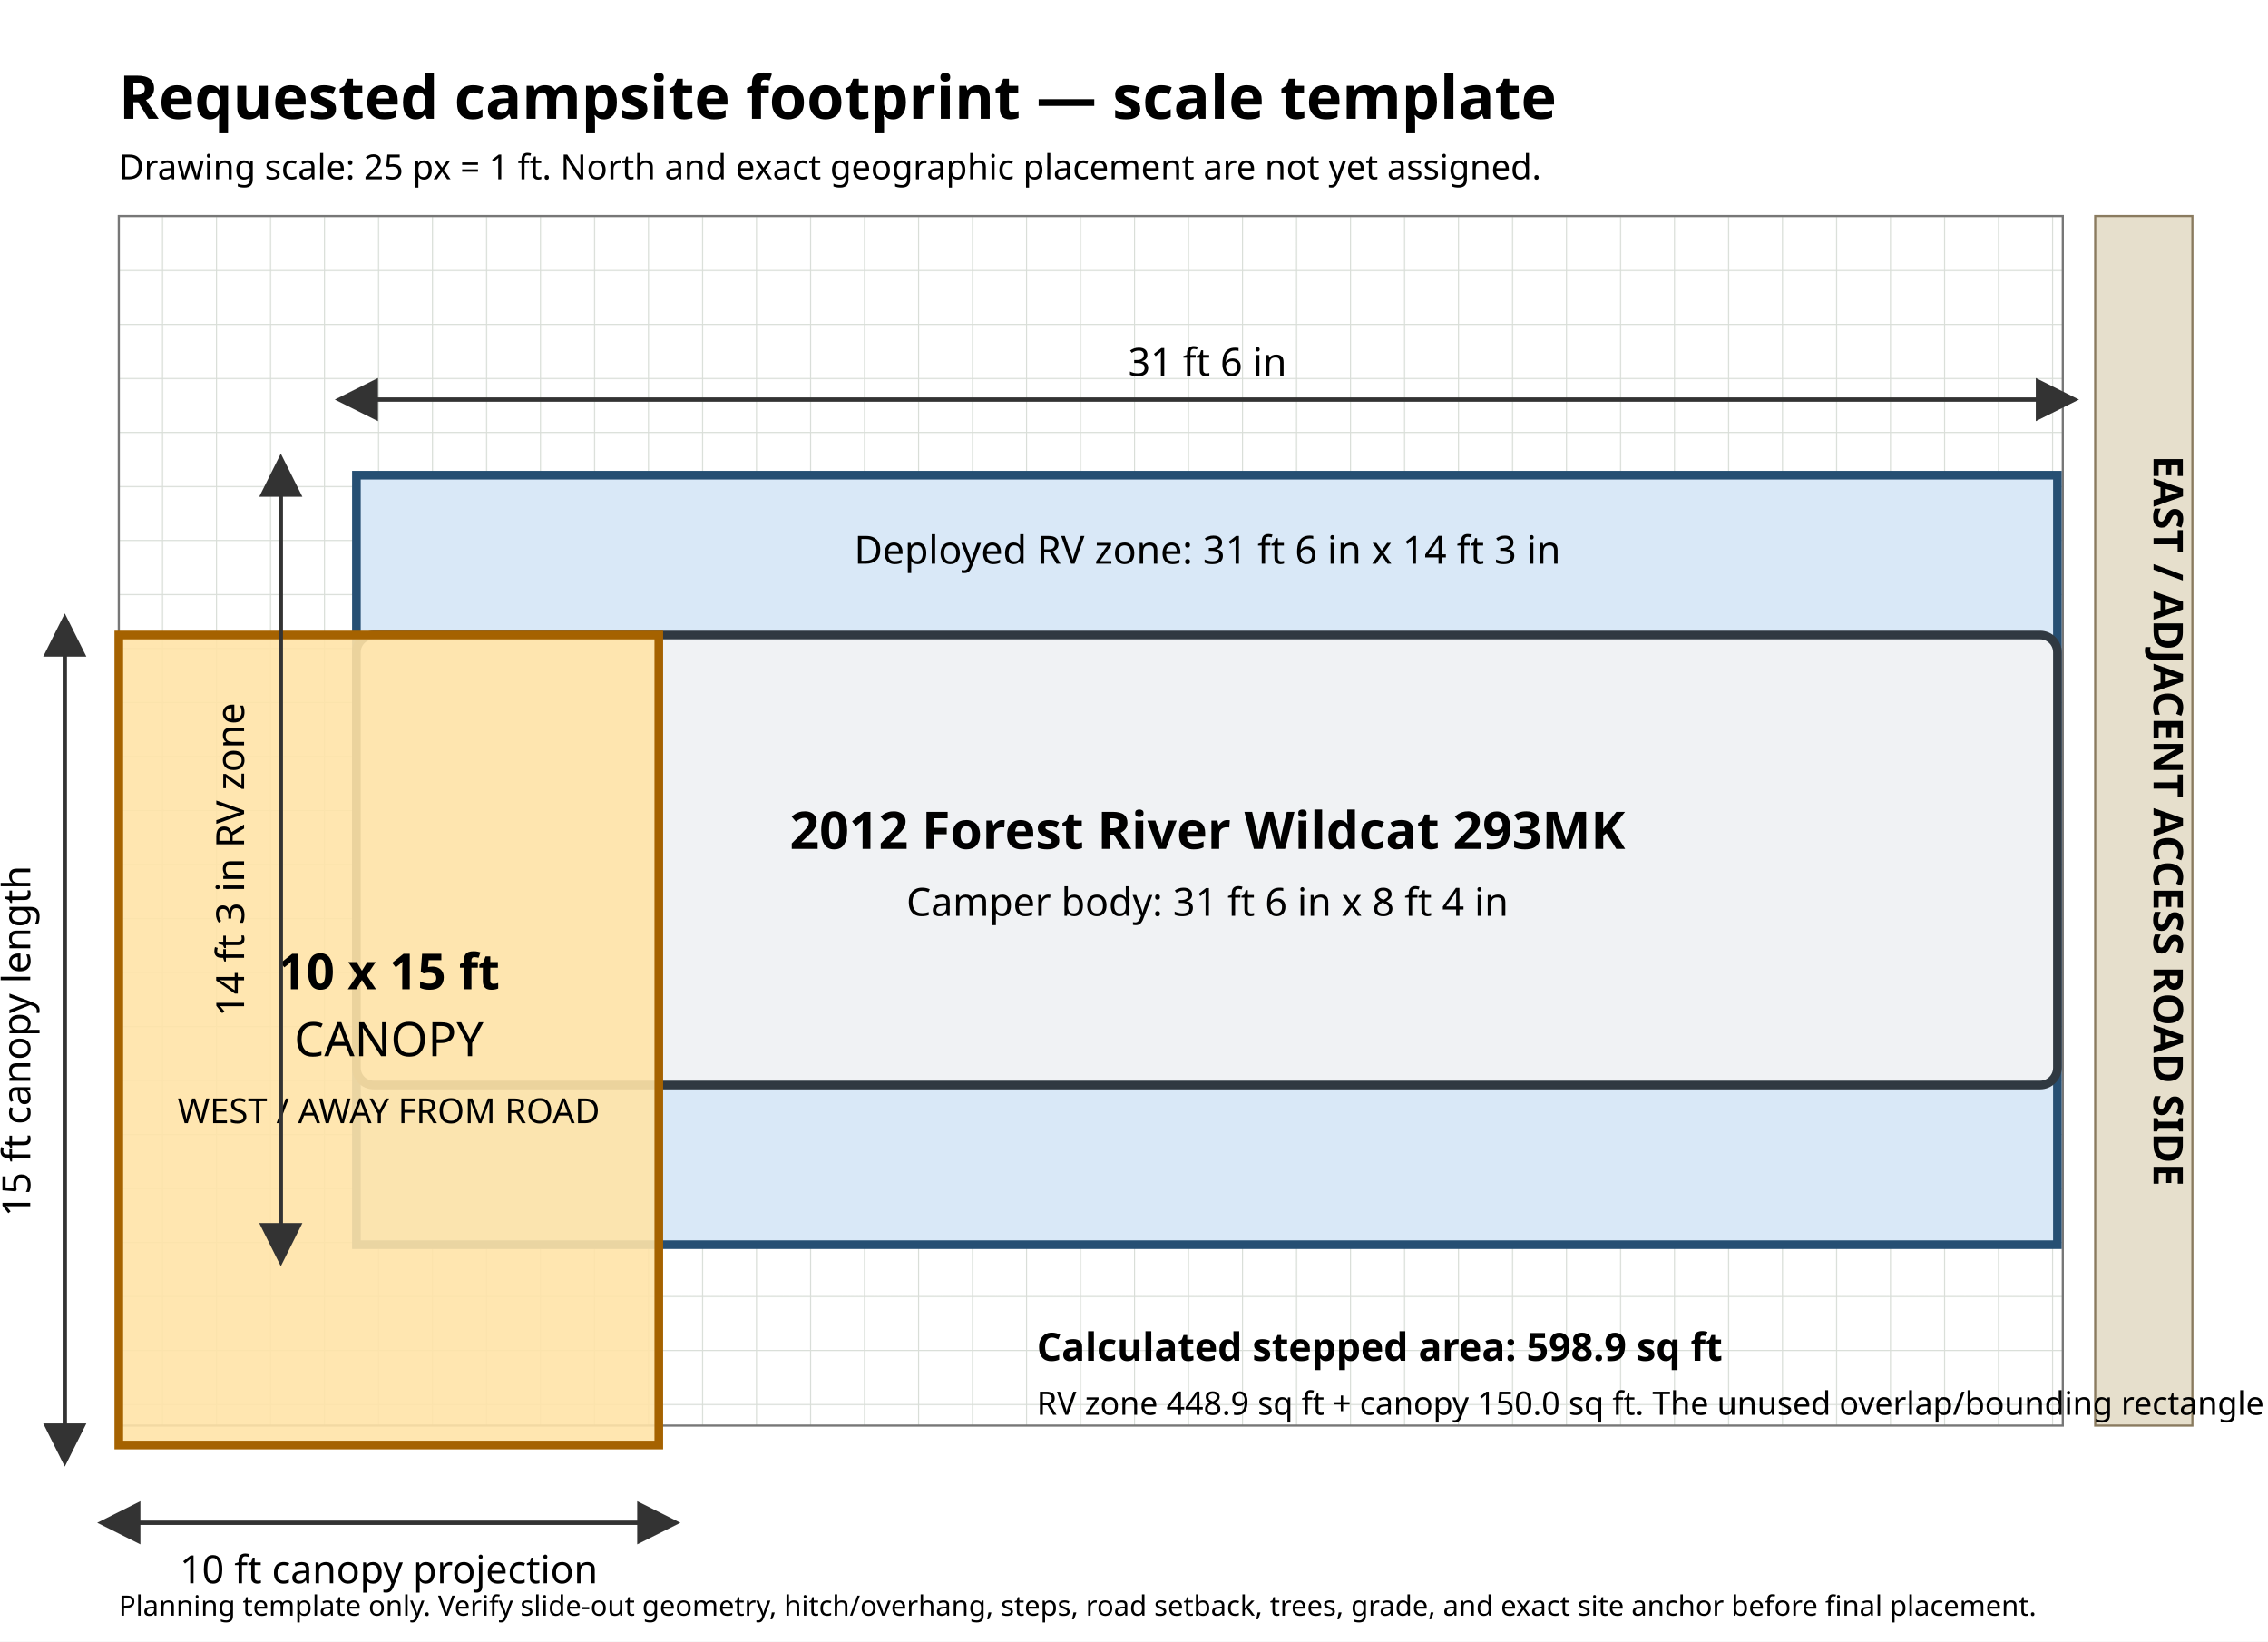
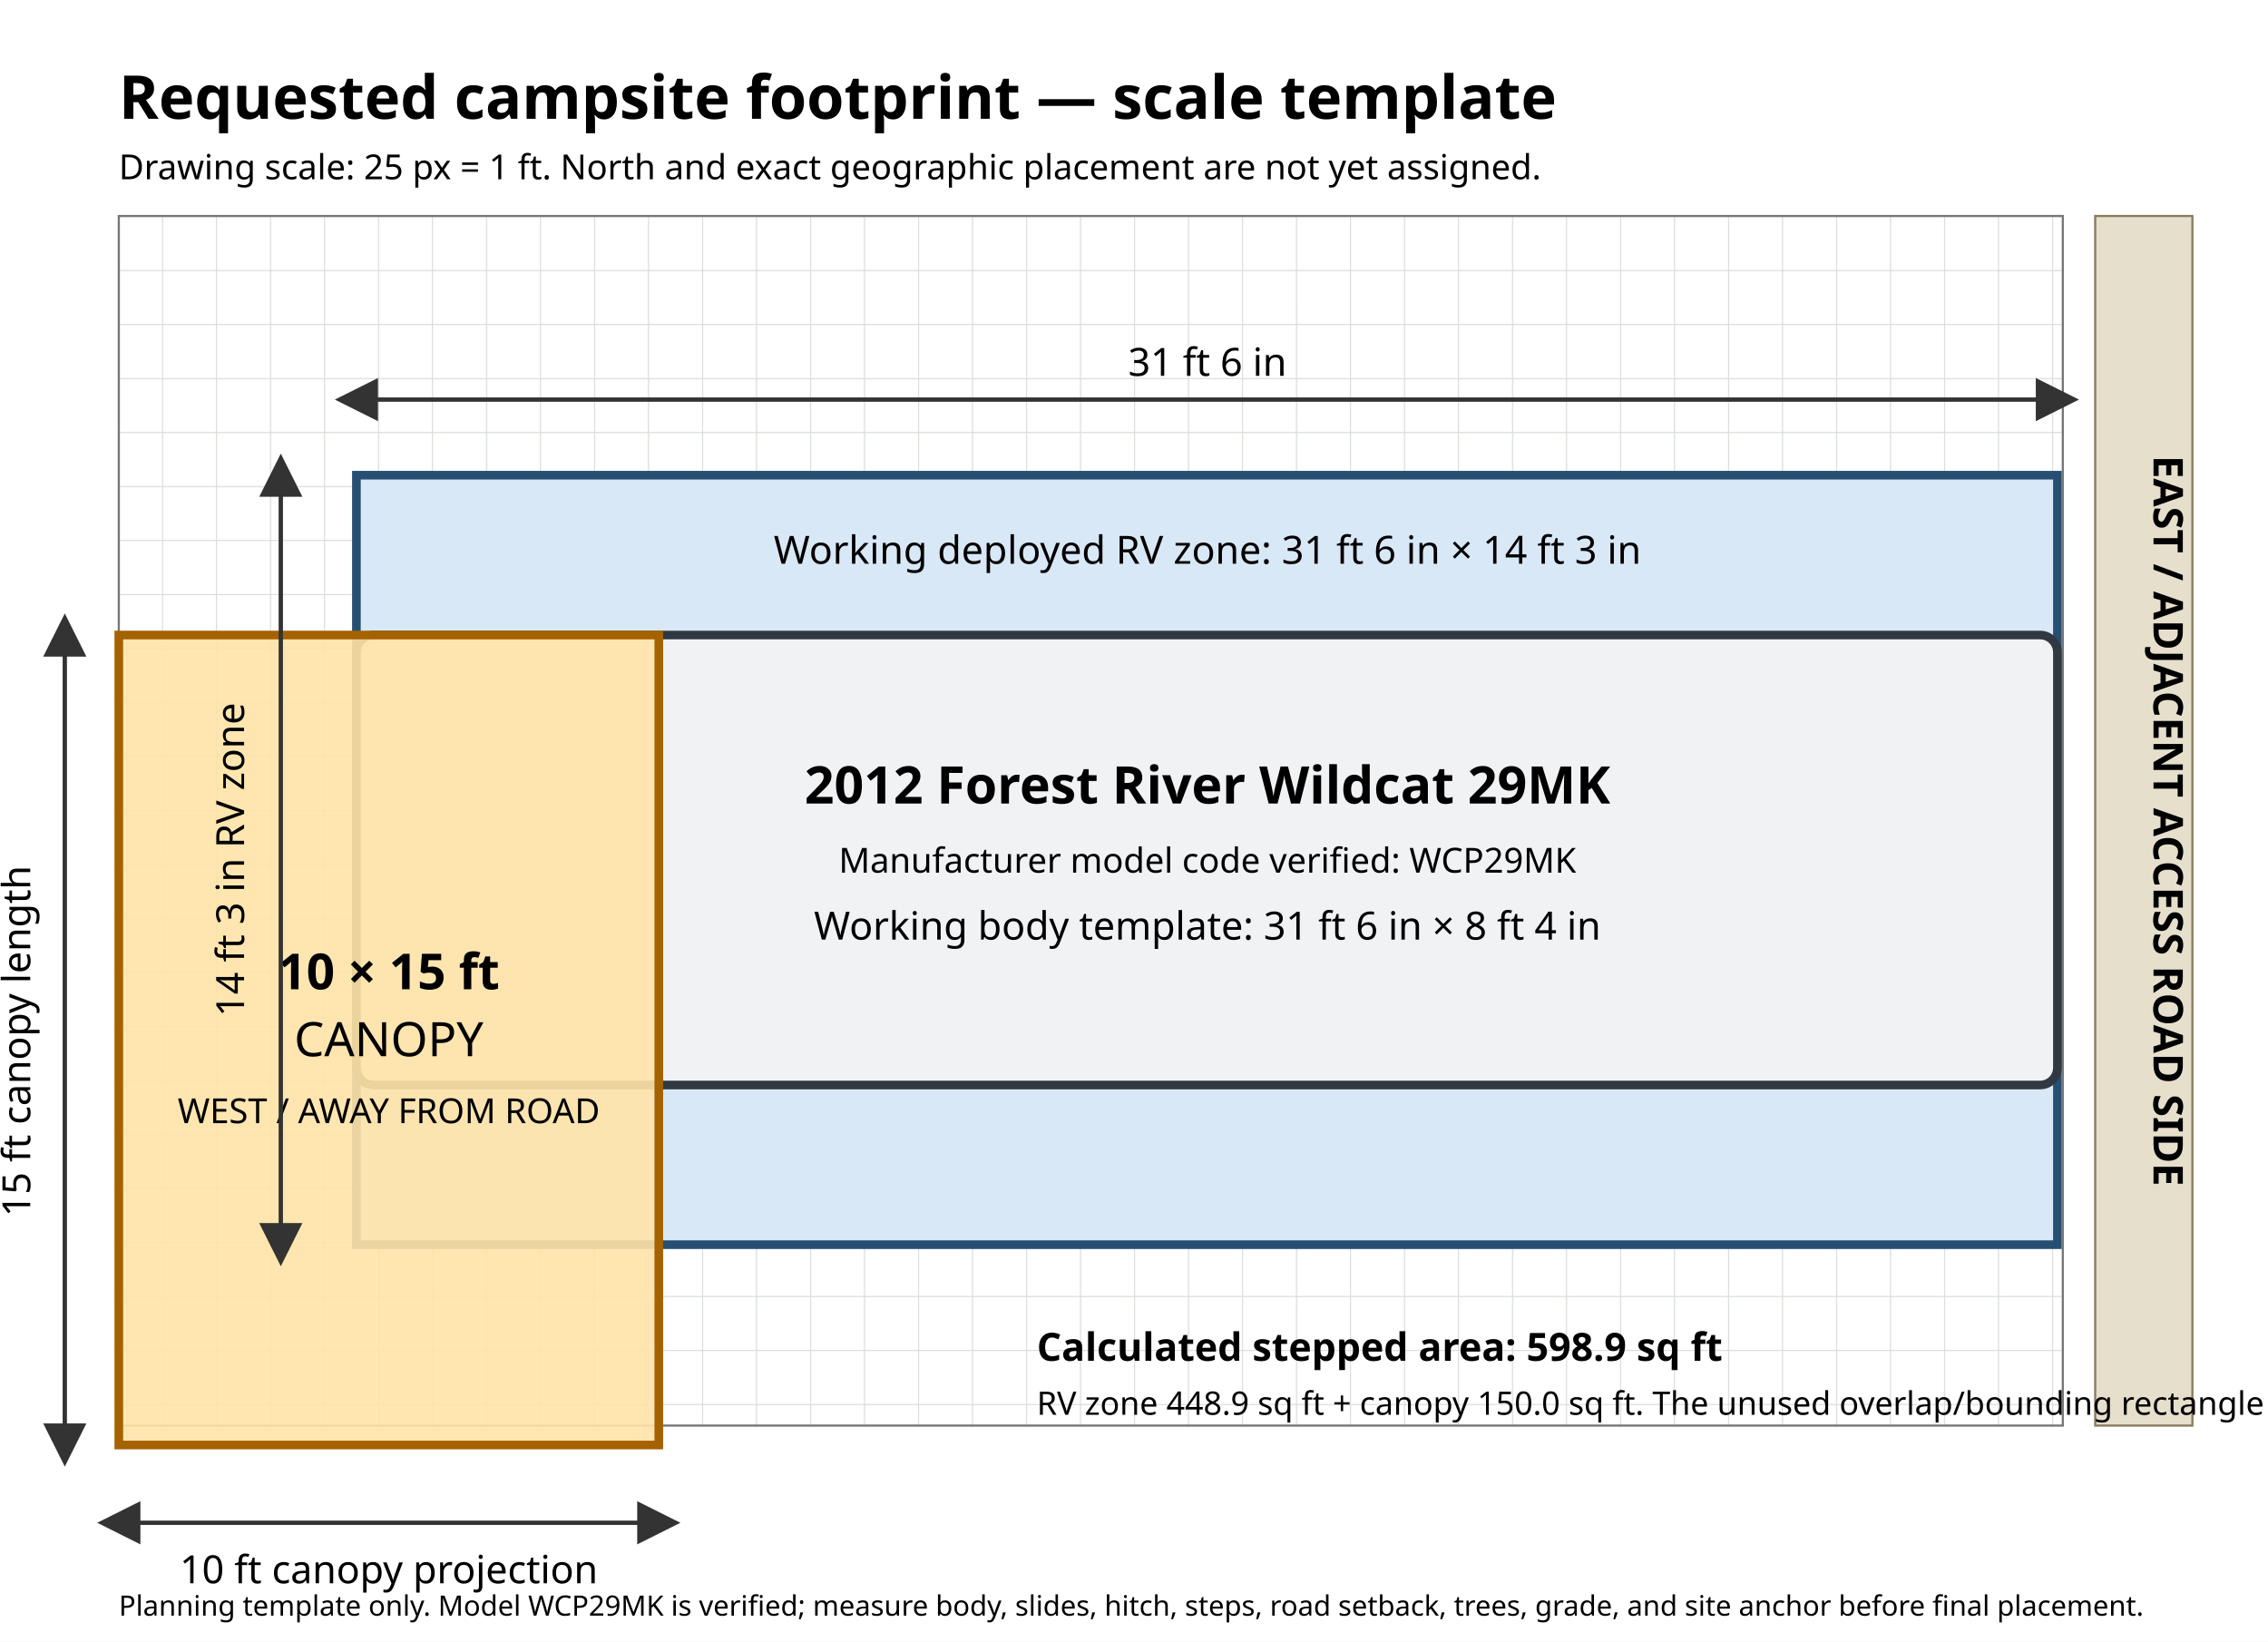
<svg xmlns="http://www.w3.org/2000/svg" width="1050" height="760" viewBox="0 0 1050 760" role="img" aria-labelledby="title desc">
  <defs>
    <pattern id="grid" width="25" height="25" patternUnits="userSpaceOnUse">
      <path d="M25 0H0V25" fill="none" stroke="#d9ded8" stroke-width="1" />
    </pattern>
    <marker id="arrow" markerWidth="10" markerHeight="10" refX="5" refY="5" orient="auto-start-reverse">
      <path d="M0 0L10 5L0 10Z" fill="#333" />
    </marker>
  </defs>
  <rect width="1050" height="760" fill="#fff" />
  <rect x="55" y="100" width="900" height="560" fill="url(#grid)" stroke="#777" />
  <text x="55" y="55" font-family="system-ui, sans-serif" font-size="28" font-weight="700">Requested campsite footprint — scale template</text>
  <text x="55" y="83" font-family="system-ui, sans-serif" font-size="16">Drawing scale: 25 px = 1 ft. North and exact geographic placement are not yet assigned.</text>
  <rect x="165" y="220" width="787.5" height="356.25" fill="#d9e8f7" stroke="#264f73" stroke-width="4" />
  <rect x="165" y="294" width="787.5" height="208.33" rx="8" fill="#f0f2f4" stroke="#303941" stroke-width="4" />
-   <text x="559" y="393" text-anchor="middle" font-family="system-ui, sans-serif" font-size="24" font-weight="700">2012 Forest River Wildcat 293MK</text>
-   <text x="559" y="424" text-anchor="middle" font-family="system-ui, sans-serif" font-size="18">Camper body: 31 ft 6 in x 8 ft 4 in</text>
-   <text x="559" y="261" text-anchor="middle" font-family="system-ui, sans-serif" font-size="18">Deployed RV zone: 31 ft 6 in x 14 ft 3 in</text>
+   <text x="559" y="372" text-anchor="middle" font-family="system-ui, sans-serif" font-size="24" font-weight="700">2012 Forest River Wildcat 29MK</text>
+   <text x="559" y="404" text-anchor="middle" font-family="system-ui, sans-serif" font-size="16">Manufacturer model code verified: WCP29MK</text>
+   <text x="559" y="435" text-anchor="middle" font-family="system-ui, sans-serif" font-size="18">Working body template: 31 ft 6 in × 8 ft 4 in</text>
+   <text x="559" y="261" text-anchor="middle" font-family="system-ui, sans-serif" font-size="18">Working deployed RV zone: 31 ft 6 in × 14 ft 3 in</text>
  <rect x="55" y="294" width="250" height="375" fill="#ffe3a8" fill-opacity=".9" stroke="#a56200" stroke-width="4" />
-   <text x="180" y="458" text-anchor="middle" font-family="system-ui, sans-serif" font-size="23" font-weight="700">10 x 15 ft</text>
+   <text x="180" y="458" text-anchor="middle" font-family="system-ui, sans-serif" font-size="23" font-weight="700">10 × 15 ft</text>
  <text x="180" y="489" text-anchor="middle" font-family="system-ui, sans-serif" font-size="22">CANOPY</text>
  <text x="180" y="520" text-anchor="middle" font-family="system-ui, sans-serif" font-size="16">WEST / AWAY FROM ROAD</text>
  <rect x="970" y="100" width="45" height="560" fill="#e6dfcc" stroke="#8a7b5f" />
  <text x="997" y="380" transform="rotate(90 997 380)" text-anchor="middle" font-family="system-ui, sans-serif" font-size="19" font-weight="700">EAST / ADJACENT ACCESS ROAD SIDE</text>
  <line x1="165" y1="185" x2="952.5" y2="185" stroke="#333" stroke-width="2" marker-start="url(#arrow)" marker-end="url(#arrow)" />
  <text x="559" y="174" text-anchor="middle" font-family="system-ui, sans-serif" font-size="18">31 ft 6 in</text>
  <line x1="130" y1="220" x2="130" y2="576.25" stroke="#333" stroke-width="2" marker-start="url(#arrow)" marker-end="url(#arrow)" />
  <text x="113" y="398" transform="rotate(-90 113 398)" text-anchor="middle" font-family="system-ui, sans-serif" font-size="18">14 ft 3 in RV zone</text>
  <line x1="30" y1="294" x2="30" y2="669" stroke="#333" stroke-width="2" marker-start="url(#arrow)" marker-end="url(#arrow)" />
  <text x="14" y="482" transform="rotate(-90 14 482)" text-anchor="middle" font-family="system-ui, sans-serif" font-size="18">15 ft canopy length</text>
  <line x1="55" y1="705" x2="305" y2="705" stroke="#333" stroke-width="2" marker-start="url(#arrow)" marker-end="url(#arrow)" />
  <text x="180" y="733" text-anchor="middle" font-family="system-ui, sans-serif" font-size="18">10 ft canopy projection</text>
  <text x="480" y="630" font-family="system-ui, sans-serif" font-size="18" font-weight="700">Calculated stepped area: 598.9 sq ft</text>
  <text x="480" y="655" font-family="system-ui, sans-serif" font-size="15">RV zone 448.9 sq ft + canopy 150.0 sq ft. The unused overlap/bounding rectangle is not requested.</text>
-   <text x="55" y="748" font-family="system-ui, sans-serif" font-size="13">Planning template only. Verify slide-out geometry, hitch/overhang, steps, road setback, trees, grade, and exact site anchor before final placement.</text>
+   <text x="55" y="748" font-family="system-ui, sans-serif" font-size="13">Planning template only. Model WCP29MK is verified; measure body, slides, hitch, steps, road setback, trees, grade, and site anchor before final placement.</text>
</svg>
